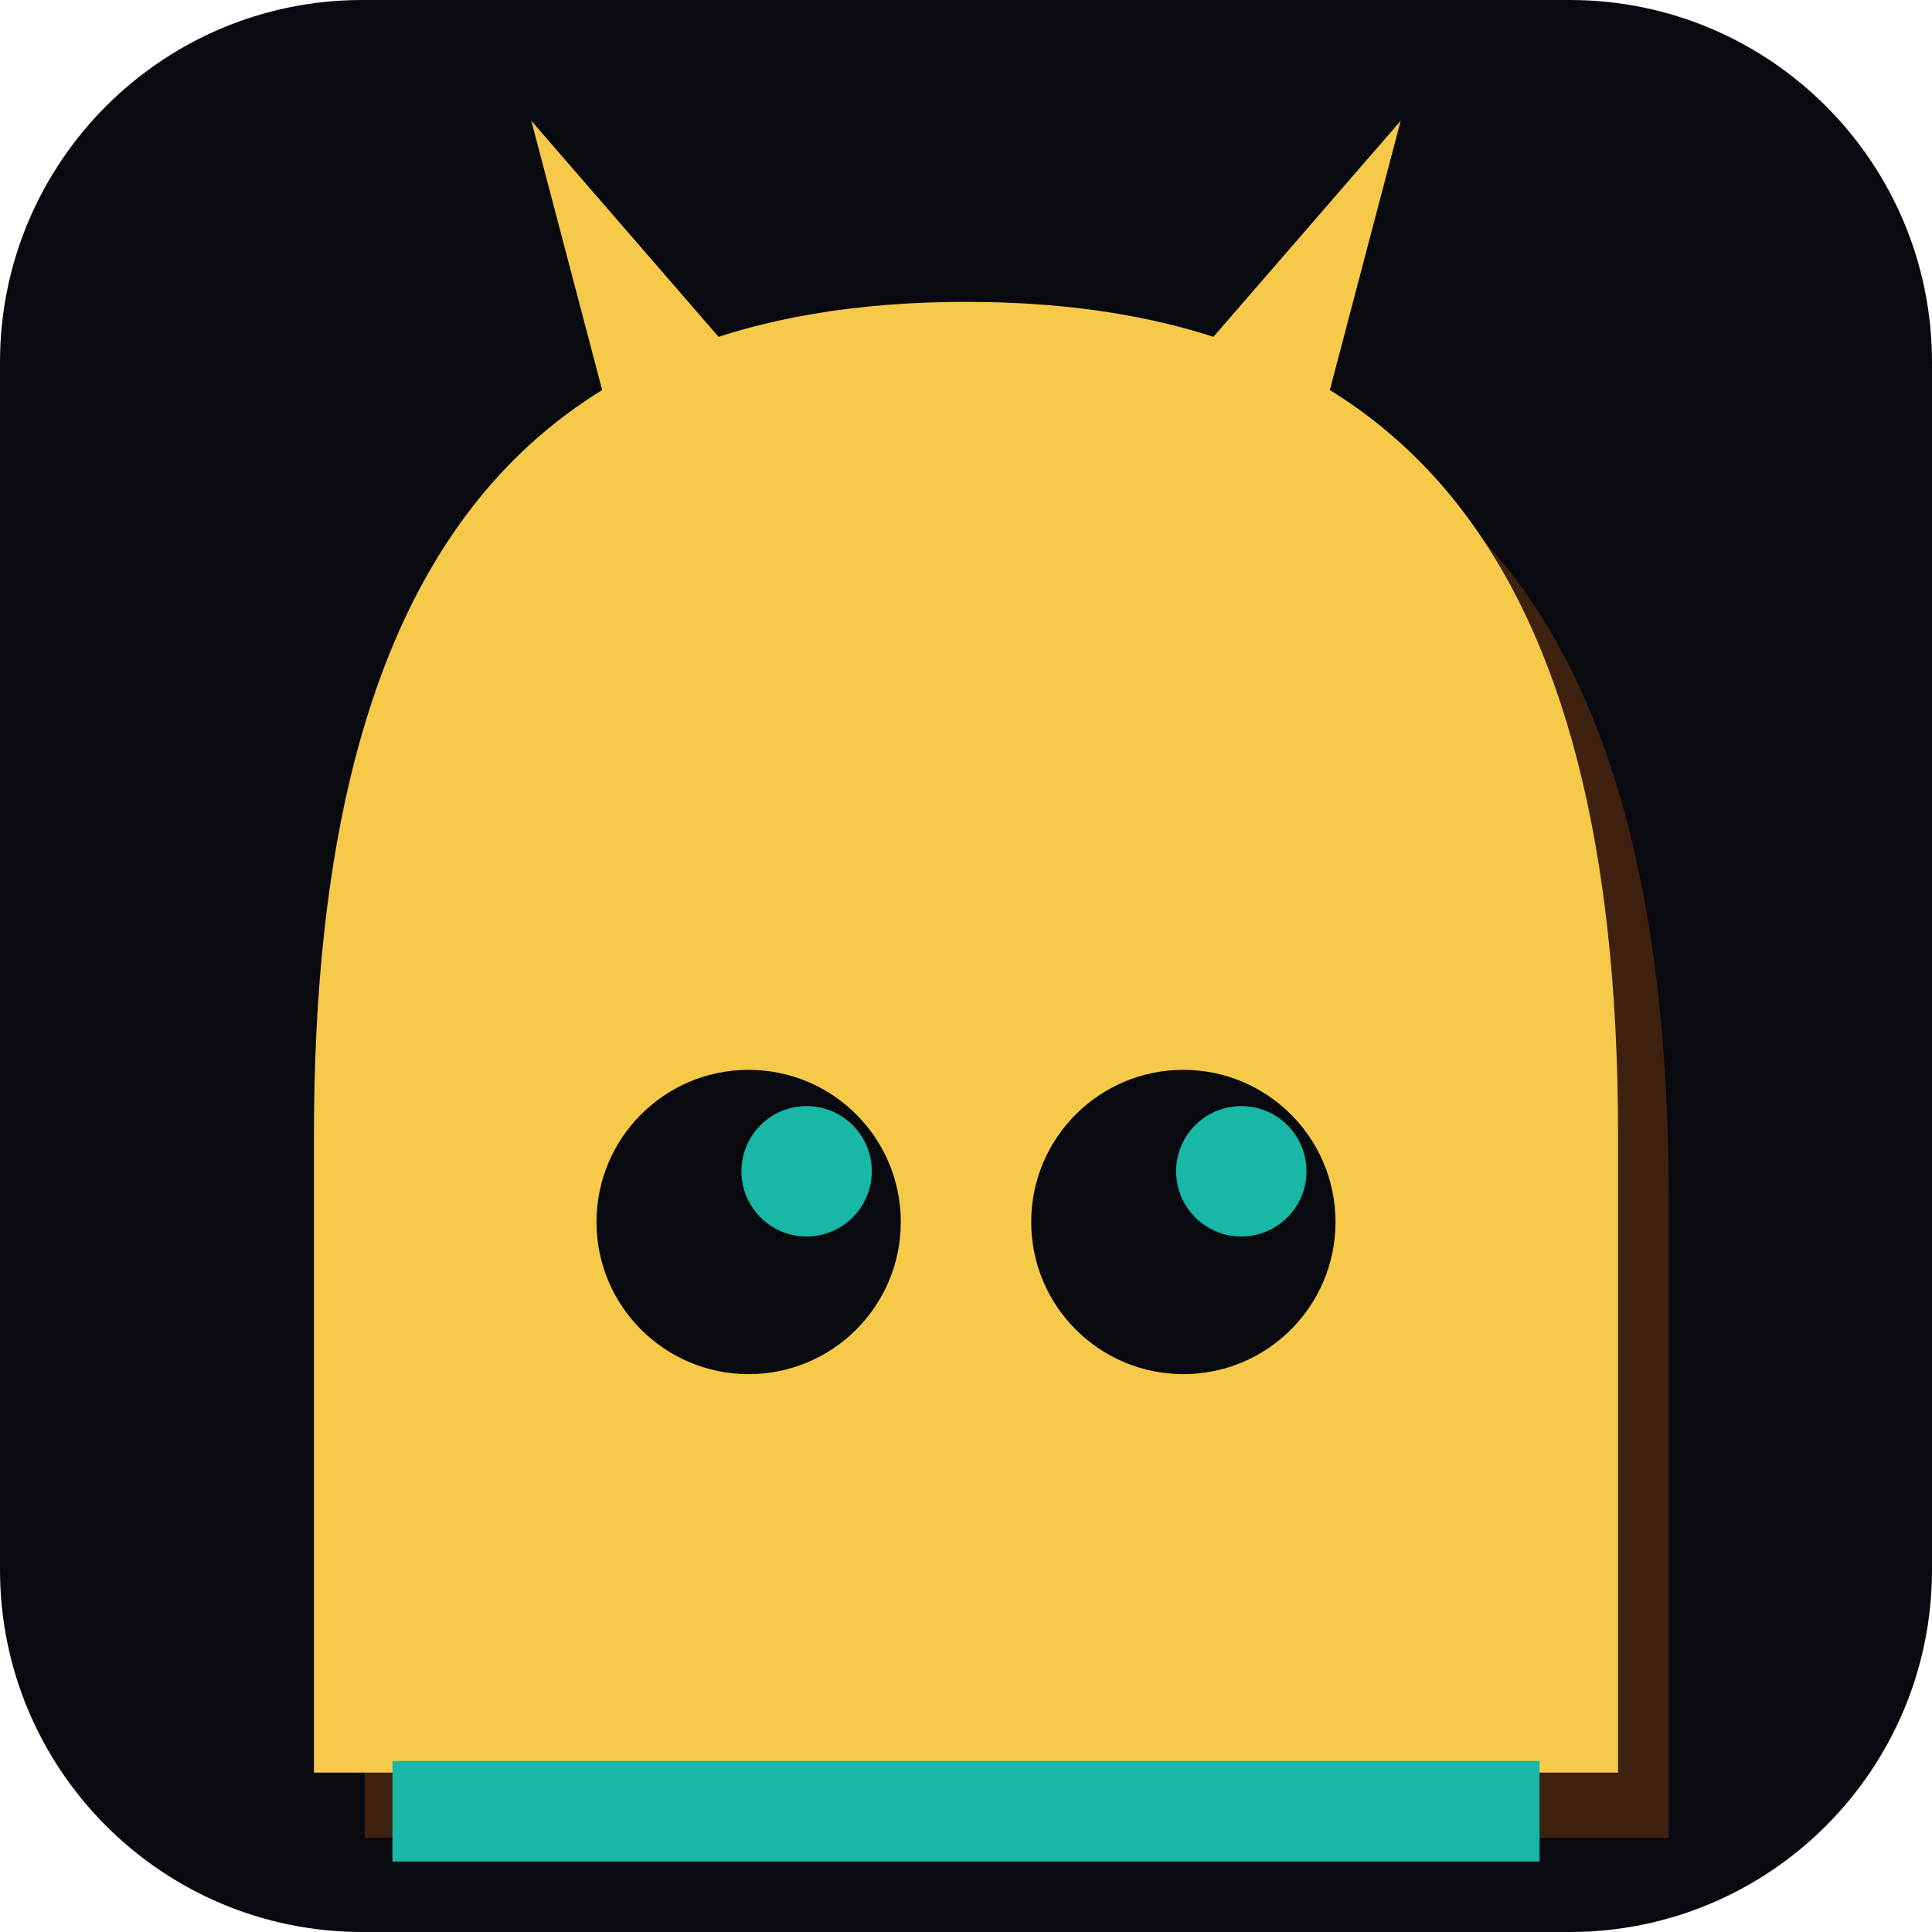
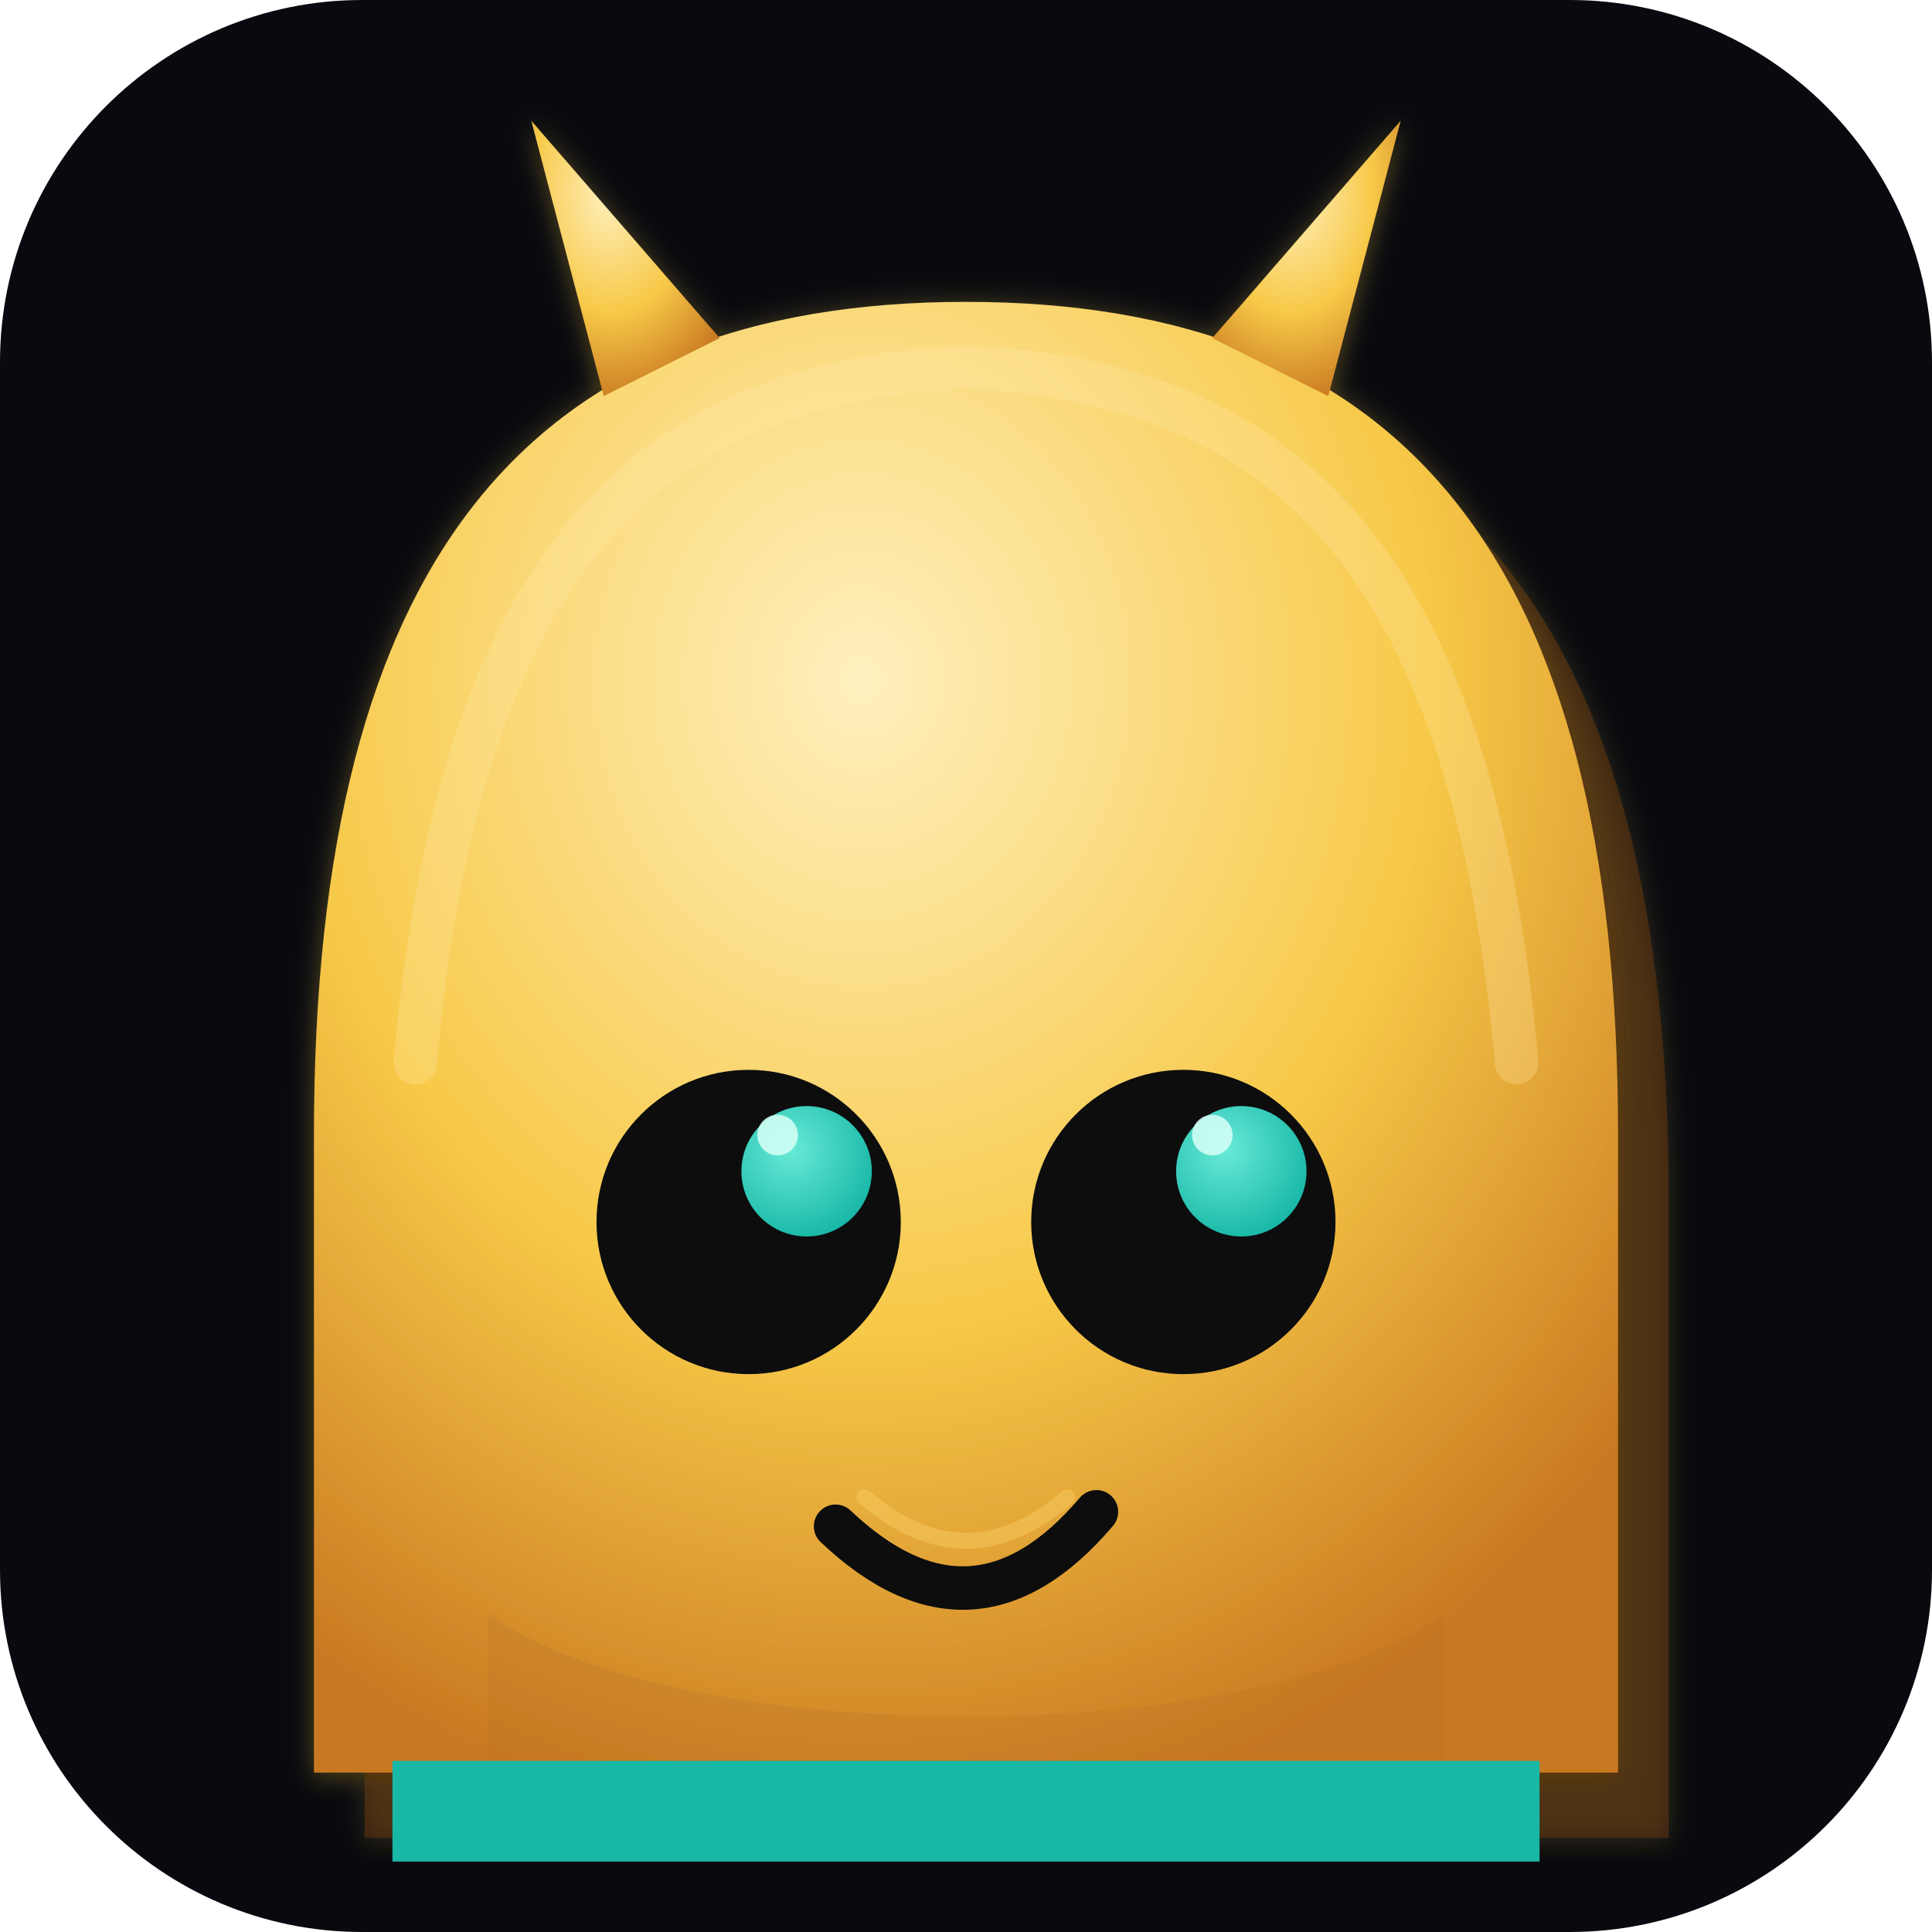
<svg xmlns="http://www.w3.org/2000/svg" width="96" height="96" viewBox="0 0 96 96" role="img" aria-labelledby="title desc">
+   <defs>
+     <radialGradient id="mark-body-shade" cx="42%" cy="26%" r="78%">
+       <stop offset="0%" stop-color="#fff0bf" />
+       <stop offset="56%" stop-color="#f7c948" />
+       <stop offset="100%" stop-color="#c97821" />
+     </radialGradient>
+     <radialGradient id="mark-eye-core" cx="38%" cy="34%" r="70%">
+       <stop offset="0%" stop-color="#68ead8" />
+       <stop offset="100%" stop-color="#18b7a6" />
+     </radialGradient>
+     <filter id="mark-soft-shadow" x="-35%" y="-35%" width="170%" height="200%">
+       <feGaussianBlur in="SourceAlpha" stdDeviation="1.8" result="halo-blur" />
+       <feFlood flood-color="#f7c948" flood-opacity="0.24" result="halo-color" />
+       <feComposite in="halo-color" in2="halo-blur" operator="in" result="halo" />
+       <feGaussianBlur in="SourceAlpha" stdDeviation="1.2" result="blur" />
+       <feOffset dx="0" dy="1.6" result="offset" />
+       <feFlood flood-color="#06080c" flood-opacity="0.34" result="color" />
+       <feComposite in="color" in2="offset" operator="in" result="shadow" />
+       <feMerge>
+         <feMergeNode in="halo" />
+         <feMergeNode in="shadow" />
+         <feMergeNode in="SourceGraphic" />
+       </feMerge>
+     </filter>
+   </defs>
  <rect width="96" height="96" rx="18" fill="#080a0f" />
-   <g transform="translate(-6,-4.8) scale(0.36)">
-     <path d="M 60,258 L 60,170 C 60,90 90,55 150,55 C 210,55 240,90 240,170 L 240,258 Z" fill="#6b3310" transform="translate(7 9)" opacity="0.55" />
-     <path d="M 60,258 L 60,170 C 60,90 90,55 150,55 C 210,55 240,90 240,170 L 240,258 Z" fill="#f7c948" />
-     <path d="M 100,68 L 90,30 L 116,60" fill="#f7c948" />
-     <path d="M 200,68 L 210,30 L 184,60" fill="#f7c948" />
+   <ellipse cx="48" cy="83.5" rx="22" ry="4.2" fill="#05070a" opacity="0.20" />
+   <g transform="translate(-6,-4.8) scale(0.36)" filter="url(#mark-soft-shadow)">
+     <path d="M 60,258 L 60,170 C 60,90 90,55 150,55 C 210,55 240,90 240,170 L 240,258 Z" fill="#6b3310" transform="translate(7 9)" opacity="0.48" />
+     <path d="M 60,258 L 60,170 C 60,90 90,55 150,55 C 210,55 240,90 240,170 L 240,258 Z" fill="url(#mark-body-shade)" />
+     <path d="M 100,68 L 90,30 L 116,60" fill="url(#mark-body-shade)" />
+     <path d="M 200,68 L 210,30 L 184,60" fill="url(#mark-body-shade)" />
+     <path d="M 74,160 C 80,92 105,66 150,64 C 195,66 220,92 226,160" fill="none" stroke="#ffe9a9" stroke-width="6" stroke-linecap="round" opacity="0.28" />
+     <path d="M 84,236 C 110,255 190,255 216,236 L 216,258 L 84,258 Z" fill="#b46f1e" opacity="0.22" />
    <circle cx="120" cy="182" r="21" fill="#080a0f" />
-     <circle cx="128" cy="175" r="9" fill="#18b7a6" />
+     <circle cx="128" cy="175" r="9" fill="url(#mark-eye-core)" />
+     <circle cx="124" cy="170" r="2.8" fill="#d7fff6" opacity="0.86" />
    <circle cx="180" cy="182" r="21" fill="#080a0f" />
-     <circle cx="188" cy="175" r="9" fill="#18b7a6" />
+     <circle cx="188" cy="175" r="9" fill="url(#mark-eye-core)" />
+     <circle cx="184" cy="170" r="2.8" fill="#d7fff6" opacity="0.86" />
+     <path d="M 132,224 Q 151,242 168,222" fill="none" stroke="#080a0f" stroke-width="6" stroke-linecap="round" />
+     <path d="M 136,220 Q 150,232 164,220" fill="none" stroke="#ffd66e" stroke-width="2.2" stroke-linecap="round" opacity="0.38" />
  </g>
  <path d="M22 90h52" stroke="#18b7a6" stroke-width="5" stroke-linecap="square" />
</svg>
